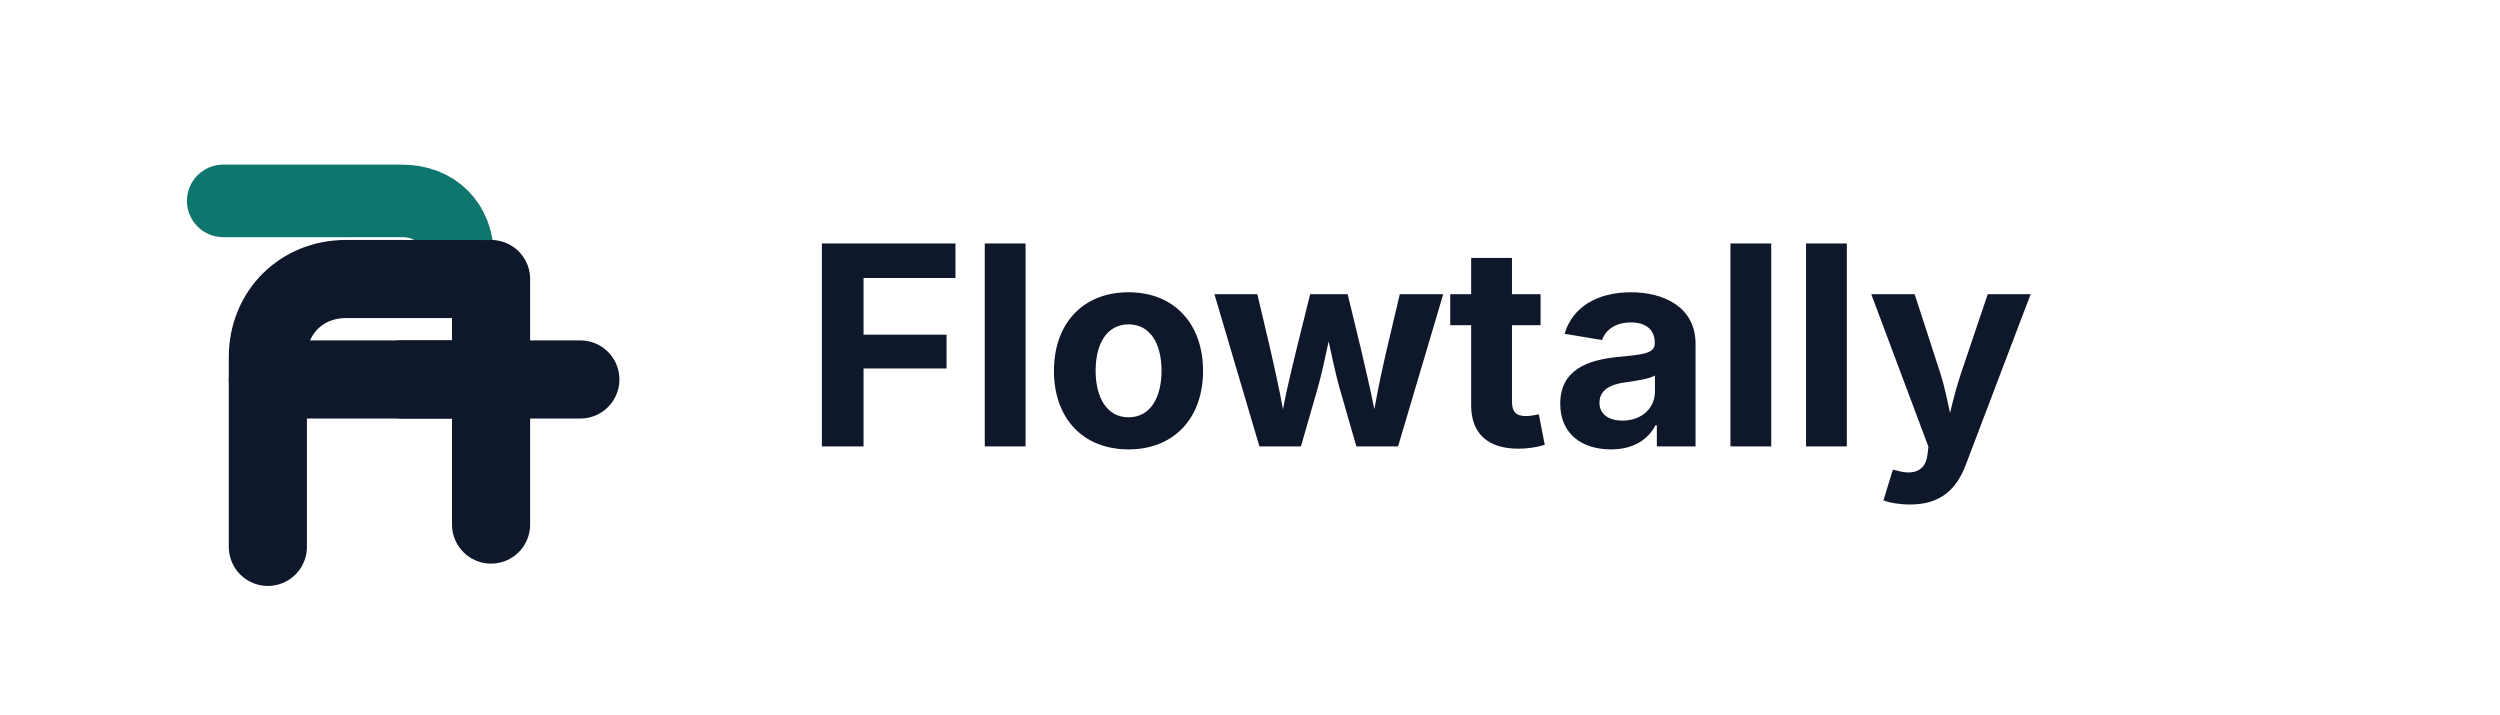
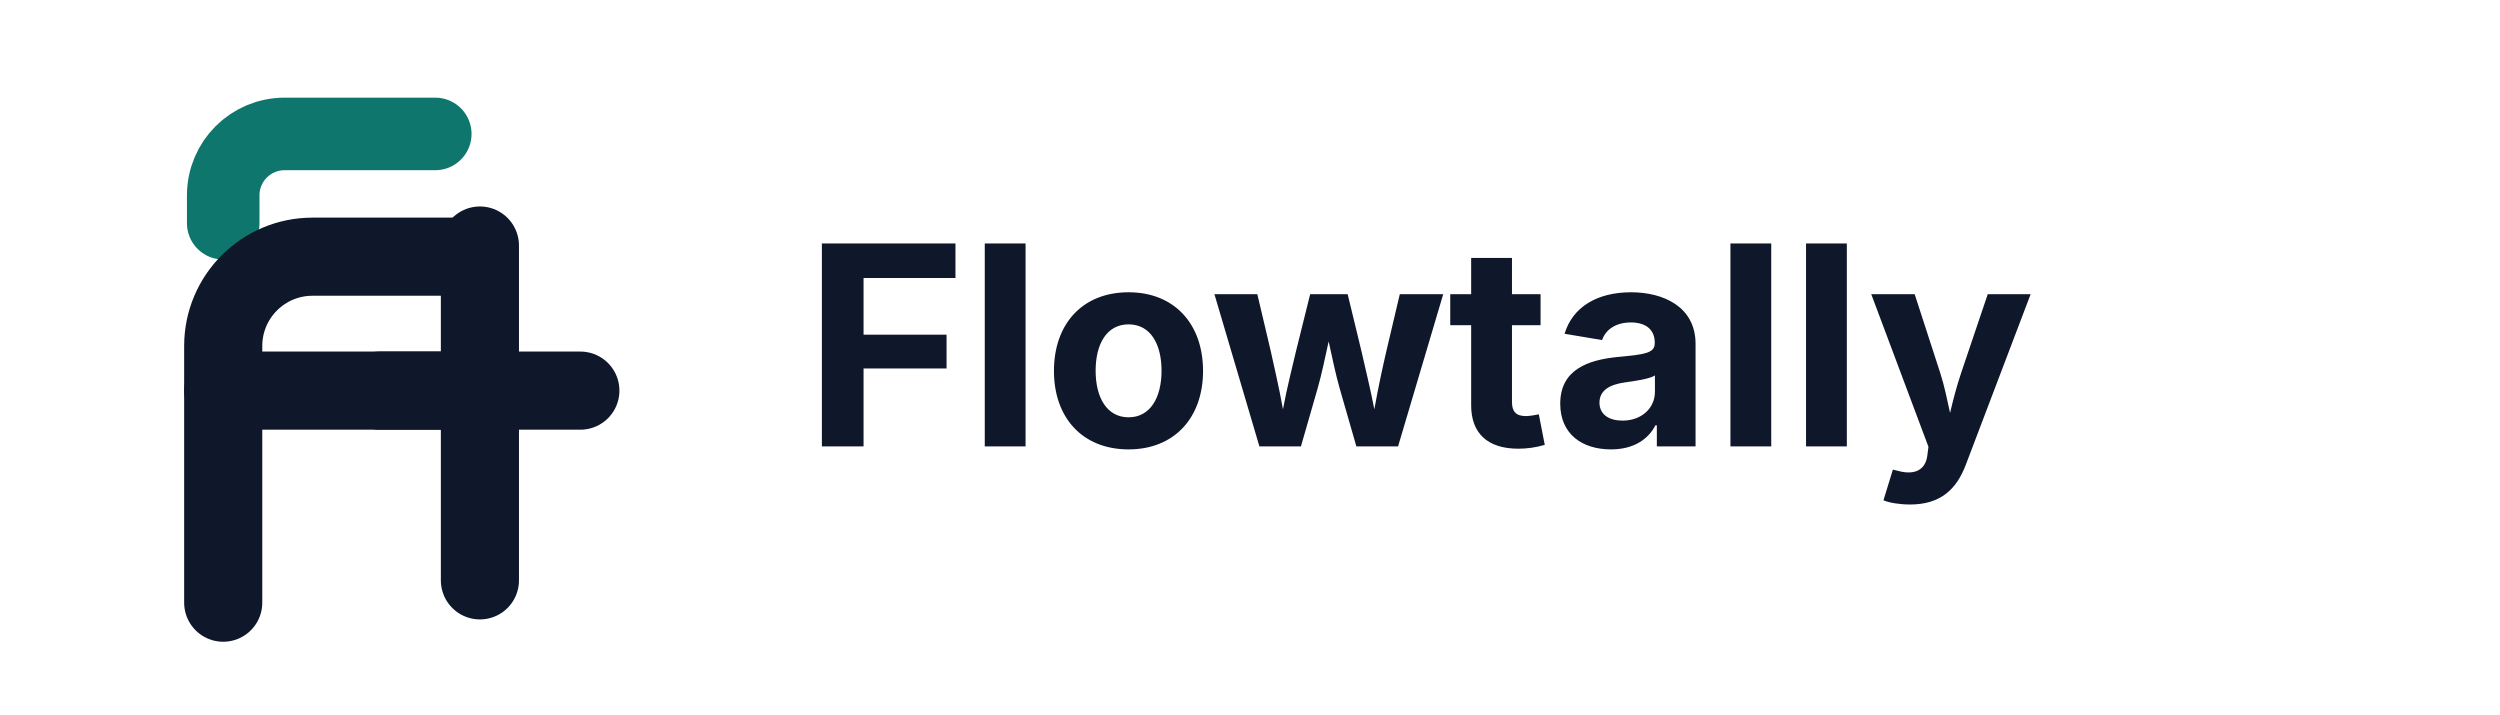
<svg xmlns="http://www.w3.org/2000/svg" width="224" height="64" viewBox="0 0 224 64" role="img" aria-label="Flowtally">
  <g>
-     <path d="M20 18h16c3 0 5 2 5 5" fill="none" stroke="#0F766E" stroke-width="6.5" stroke-linecap="round" stroke-linejoin="round" />
-     <path d="M24 49V32c0-4 3-7 7-7h12" fill="none" stroke="#0F172A" stroke-width="7" stroke-linecap="round" stroke-linejoin="round" />
-     <path d="M24 34h17" fill="none" stroke="#0F172A" stroke-width="7" stroke-linecap="round" />
-     <path d="M44 25v22" fill="none" stroke="#0F172A" stroke-width="7" stroke-linecap="round" />
-     <path d="M36 34h16" fill="none" stroke="#0F172A" stroke-width="7" stroke-linecap="round" />
+     <path d="M20 20v-2.5A5.5 5.5 0 0 1 25.5 12H39" fill="none" stroke="#0F766E" stroke-width="6.5" stroke-linecap="round" stroke-linejoin="round" />
+     <path d="M20 54V31a8 8 0 0 1 8-8h13" fill="none" stroke="#0F172A" stroke-width="7" stroke-linecap="round" stroke-linejoin="round" />
+     <path d="M20 35h21" fill="none" stroke="#0F172A" stroke-width="7" stroke-linecap="round" />
+     <path d="M43 22v30" fill="none" stroke="#0F172A" stroke-width="7" stroke-linecap="round" />
+     <path d="M34 35h18" fill="none" stroke="#0F172A" stroke-width="7" stroke-linecap="round" />
  </g>
  <text x="72" y="40" fill="#0F172A" font-family="Inter, Arial, sans-serif" font-size="25" font-weight="700" letter-spacing="0">Flowtally</text>
</svg>
